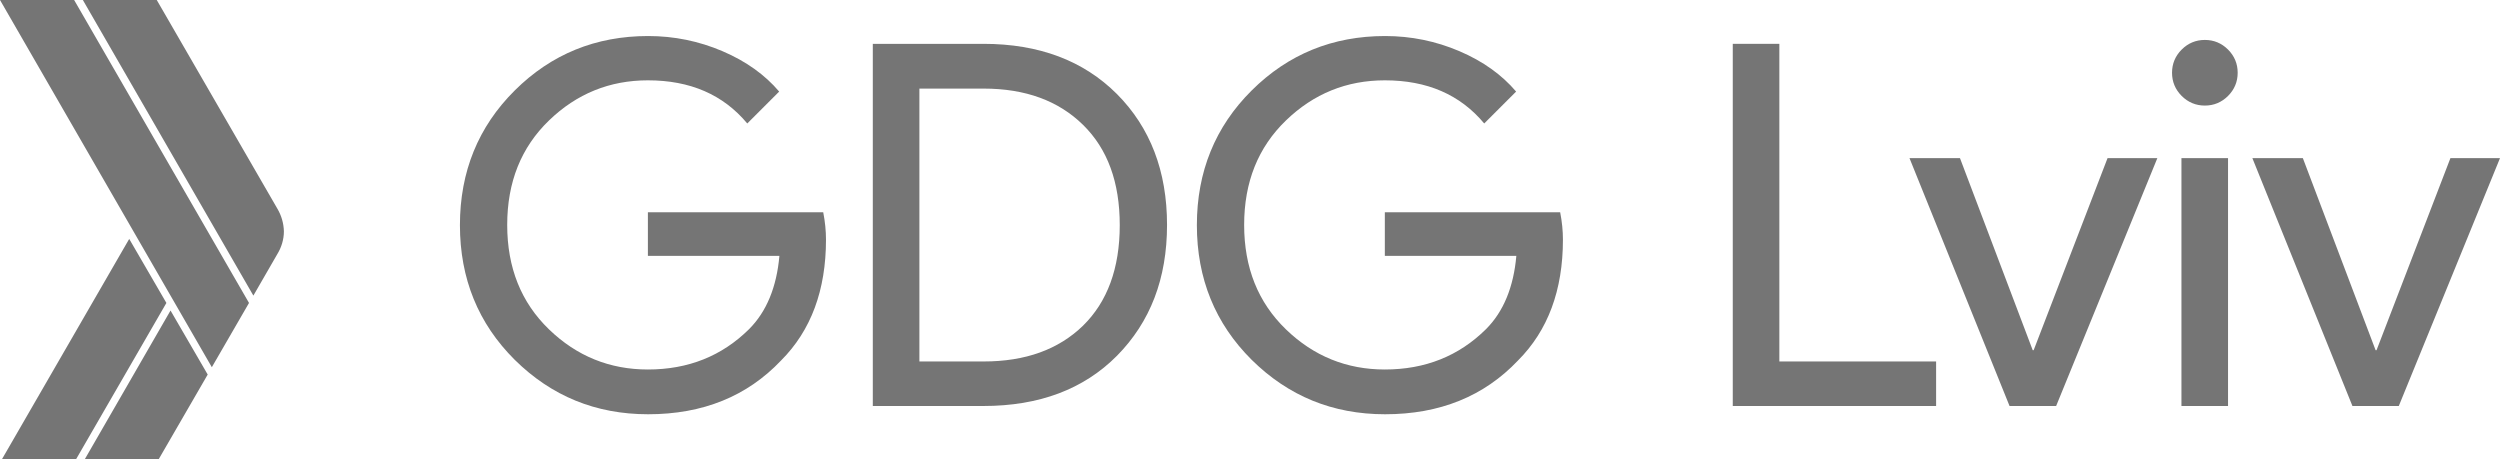
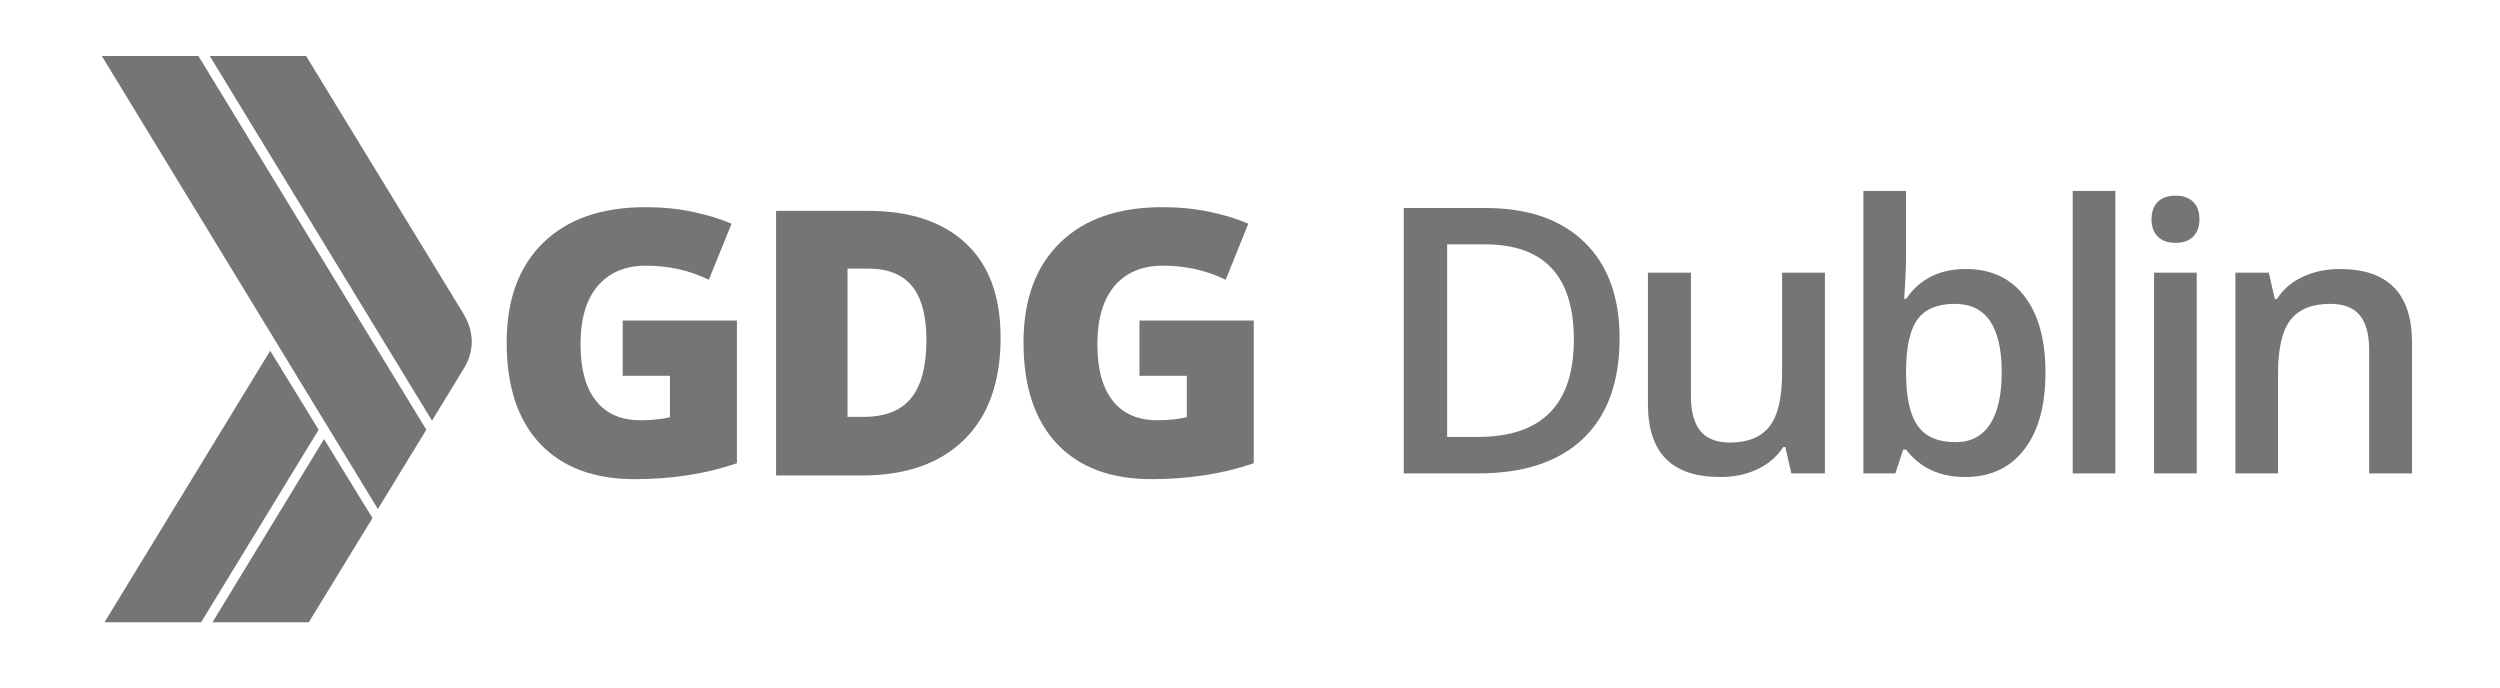
- <svg xmlns="http://www.w3.org/2000/svg" id="Layer_4" viewBox="95 151 1089.3 200">
-   <style>.st0{fill:#757575}</style>
-   <g id="XMLID_6_">
-     <path id="XMLID_3_" class="st0" d="M454.9 255.4c0 22-6.5 39.6-19.6 52.7-14.8 15.6-34.1 23.4-57.9 23.4-22.8 0-42.1-7.9-58.1-23.7-15.9-15.8-23.9-35.4-23.9-58.7s8-42.9 23.9-58.7 35.3-23.7 58.1-23.7c11.3 0 22.1 2.2 32.4 6.6 10.3 4.4 18.5 10.3 24.7 17.6l-13.9 13.9c-10.5-12.6-24.9-18.8-43.3-18.8-16.6 0-31 5.8-43.1 17.5-12.1 11.7-18.2 26.8-18.2 45.5s6.1 33.8 18.2 45.5c12.1 11.7 26.5 17.5 43.1 17.5 17.6 0 32.3-5.9 44.1-17.6 7.6-7.6 12-18.3 13.2-31.9h-57.3v-19h76.4c.8 4.1 1.2 8.1 1.2 11.9z" />
-     <path id="XMLID_20_" class="st0" d="M475.3 327.9V170.1h48.2c24.2 0 43.6 7.3 58.2 21.9 14.5 14.6 21.8 33.6 21.8 57s-7.3 42.3-21.8 57c-14.5 14.6-33.9 21.9-58.2 21.9h-48.2zm20.3-19.4h28c18.2 0 32.6-5.2 43.3-15.6 10.6-10.4 16-25 16-43.8 0-18.7-5.3-33.2-16-43.7s-25.1-15.8-43.3-15.8h-28v118.9z" />
-     <path id="XMLID_23_" class="st0" d="M776 255.4c0 22-6.5 39.6-19.6 52.7-14.8 15.6-34.1 23.4-57.9 23.4-22.8 0-42.1-7.9-58.1-23.7-15.9-15.8-23.9-35.4-23.9-58.7s8-42.9 23.9-58.7 35.3-23.7 58.1-23.7c11.3 0 22.1 2.2 32.4 6.6 10.3 4.4 18.5 10.3 24.7 17.6l-13.9 13.9c-10.5-12.6-24.9-18.8-43.3-18.8-16.6 0-31 5.8-43.1 17.5s-18.2 26.8-18.2 45.5 6.1 33.8 18.2 45.5 26.5 17.5 43.1 17.5c17.6 0 32.3-5.9 44.1-17.6 7.6-7.6 12-18.3 13.2-31.9h-57.3v-19h76.4c.8 4.1 1.2 8.1 1.2 11.9z" />
-     <path id="XMLID_25_" class="st0" d="M850 327.9V170.1h20.3v138.4h68.3v19.4H850z" />
-     <path id="XMLID_27_" class="st0" d="M970.6 327.9l-43.6-108h22l31.7 83.7h.4l32.2-83.7h21.7l-44.1 108h-20.3z" />
-     <path id="XMLID_29_" class="st0" d="M1065.8 192.8c-2.8 2.8-6.2 4.2-10.1 4.2-3.9 0-7.3-1.4-10.1-4.2-2.8-2.8-4.2-6.2-4.2-10.1 0-3.9 1.4-7.3 4.2-10.1 2.8-2.8 6.2-4.2 10.1-4.2 3.9 0 7.3 1.4 10.1 4.2 2.8 2.8 4.2 6.2 4.2 10.1 0 3.9-1.4 7.3-4.2 10.1zm0 135.1h-20.3v-108h20.3v108z" />
-     <path id="XMLID_32_" class="st0" d="M1120 327.9l-43.6-108h22l31.7 83.7h.4l32.2-83.7h21.6l-44.1 108H1120z" />
-   </g>
-   <g id="XMLID_261_">
-     <path id="XMLID_259_" class="st0" d="M127.3 151H95l92.3 160 16.2-28-76.2-132z" />
-     <path id="XMLID_258_" class="st0" d="M215.9 242l-52.6-91h-32.2l74.3 128.8 10.5-18.2c1.7-2.8 2.8-6.2 2.8-9.8-.1-3.6-1.1-6.9-2.8-9.8z" />
-     <path id="XMLID_257_" class="st0" d="M151.3 255.1L95.9 351h32.3l39.3-68-16.2-27.9z" />
-     <path id="XMLID_256_" class="st0" d="M169.3 286.3L132 351h32.2l21.3-36.8-16.2-27.9z" />
+ <svg xmlns="http://www.w3.org/2000/svg" viewBox="0 0 420 115.444" height="115.444" width="420" xml:space="preserve" id="svg2" version="1.1">
+   <defs id="defs6">
+     <clipPath id="clipPath18" clipPathUnits="userSpaceOnUse">
+       <path id="path16" d="M 0,86.583 H 517.75 V 0 H 0 Z" />
+     </clipPath>
+     <radialGradient id="radialGradient52" spreadMethod="pad" gradientTransform="matrix(39.15158,-72.19956,-72.19956,-39.15158,10.05246,79.94349)" gradientUnits="userSpaceOnUse" r="1" cy="0" cx="0" fy="0" fx="0">
+       <stop id="stop48" offset="0" style="stop-opacity:1;stop-color:#ffce58" />
+       <stop id="stop50" offset="1" style="stop-opacity:1;stop-color:#f4c345" />
+     </radialGradient>
+     <radialGradient id="radialGradient72" spreadMethod="pad" gradientTransform="matrix(39.15066,-72.19788,-72.19788,-39.15066,10.05362,79.94231)" gradientUnits="userSpaceOnUse" r="1" cy="0" cx="0" fy="0" fx="0">
+       <stop id="stop68" offset="0" style="stop-opacity:1;stop-color:#2baa67" />
+       <stop id="stop70" offset="1" style="stop-opacity:1;stop-color:#2a9555" />
+     </radialGradient>
+     <radialGradient id="radialGradient92" spreadMethod="pad" gradientTransform="matrix(39.14981,-72.19631,-72.19631,-39.14981,10.0522,79.94087)" gradientUnits="userSpaceOnUse" r="1" cy="0" cx="0" fy="0" fx="0">
+       <stop id="stop88" offset="0" style="stop-opacity:1;stop-color:#5f82c1" />
+       <stop id="stop90" offset="1" style="stop-opacity:1;stop-color:#5f81c0" />
+     </radialGradient>
+     <radialGradient id="radialGradient112" spreadMethod="pad" gradientTransform="matrix(39.14793,-72.19283,-72.19283,-39.14793,10.05448,79.94085)" gradientUnits="userSpaceOnUse" r="1" cy="0" cx="0" fy="0" fx="0">
+       <stop id="stop108" offset="0" style="stop-opacity:1;stop-color:#df554b" />
+       <stop id="stop110" offset="1" style="stop-opacity:1;stop-color:#ce463e" />
+     </radialGradient>
+     <clipPath id="clipPath122" clipPathUnits="userSpaceOnUse">
+       <path id="path120" d="M 0,86.583 H 517.75 V 0 H 0 Z" />
+     </clipPath>
+     <clipPath id="clipPath130" clipPathUnits="userSpaceOnUse">
+       <path id="path128" d="M 25.737,46.285 H 41.535 V 22.287 H 25.737 Z" />
+     </clipPath>
+     <clipPath id="clipPath134" clipPathUnits="userSpaceOnUse">
+       <path id="path132" d="M 40.827,27.81 29.666,46.285 c 0.972,-1.616 0.972,-4.264 0,-5.886 L 25.737,33.856 40.968,22.287 c 0.791,1.636 0.764,4.015 -0.141,5.523" />
+     </clipPath>
+     <linearGradient id="linearGradient144" spreadMethod="pad" gradientTransform="matrix(-19.78516,0,0,19.78516,45.09497,34.28586)" gradientUnits="userSpaceOnUse" y2="0" x2="1" y1="0" x1="0">
+       <stop id="stop140" offset="0" style="stop-opacity:0.2;stop-color:#ffffff" />
+       <stop id="stop142" offset="1" style="stop-opacity:0.25;stop-color:#ffffff" />
+     </linearGradient>
+     <mask id="mask146" height="1" width="1" y="0" x="0" maskUnits="userSpaceOnUse">
+       <g id="g156">
+         <g id="g154">
+           <g id="g152">
+             <g id="g150">
+               <path id="path148" style="fill:url(#linearGradient144);stroke:none" d="M -32768,32767 H 32767 V -32768 H -32768 Z" />
+             </g>
+           </g>
+         </g>
+       </g>
+     </mask>
+     <linearGradient id="linearGradient162" spreadMethod="pad" gradientTransform="matrix(-19.78516,0,0,19.78516,45.09497,34.28586)" gradientUnits="userSpaceOnUse" y2="0" x2="1" y1="0" x1="0">
+       <stop id="stop158" offset="0" style="stop-opacity:1;stop-color:#373536" />
+       <stop id="stop160" offset="1" style="stop-opacity:1;stop-color:#f1f1f2" />
+     </linearGradient>
+     <clipPath id="clipPath188" clipPathUnits="userSpaceOnUse">
+       <path id="path186" d="M 11.658,78.5 H 52.576 V 8.19 H 11.658 Z" />
+     </clipPath>
+     <clipPath id="clipPath192" clipPathUnits="userSpaceOnUse">
+       <path id="path190" d="M 51.846,46.285 34.264,75.557 C 33.293,77.173 30.953,78.5 29.069,78.5 h -7.953 -7.364 c -1.891,0 -2.641,-1.327 -1.669,-2.943 L 29.666,46.285 c 0.972,-1.616 0.972,-4.264 0,-5.886 L 11.969,10.812 C 11.286,9.349 11.996,8.19 13.752,8.19 h 7.36 7.957 c 1.884,0 4.224,1.321 5.195,2.943 l 13.691,22.785 3.891,6.481 c 0.973,1.622 0.973,4.27 0,5.886" />
+     </clipPath>
+     <radialGradient id="radialGradient204" spreadMethod="pad" gradientTransform="matrix(28.7615,0,0,-28.7615,32.1167,43.34469)" gradientUnits="userSpaceOnUse" r="1" cy="0" cx="0" fy="0" fx="0">
+       <stop id="stop198" offset="0" style="stop-opacity:0.1;stop-color:#ffffff" />
+       <stop id="stop200" offset="0.415" style="stop-opacity:0;stop-color:#ffffff" />
+       <stop id="stop202" offset="1" style="stop-opacity:0;stop-color:#ffffff" />
+     </radialGradient>
+     <mask id="mask206" height="1" width="1" y="0" x="0" maskUnits="userSpaceOnUse">
+       <g id="g216">
+         <g id="g214">
+           <g id="g212">
+             <g id="g210">
+               <path id="path208" style="fill:url(#radialGradient204);stroke:none" d="M -32768,32767 H 32767 V -32768 H -32768 Z" />
+             </g>
+           </g>
+         </g>
+       </g>
+     </mask>
+     <radialGradient id="radialGradient224" spreadMethod="pad" gradientTransform="matrix(28.7615,0,0,-28.7615,32.1167,43.34469)" gradientUnits="userSpaceOnUse" r="1" cy="0" cx="0" fy="0" fx="0">
+       <stop id="stop218" offset="0" style="stop-opacity:1;stop-color:#ffffff" />
+       <stop id="stop220" offset="0.415" style="stop-opacity:1;stop-color:#ffffff" />
+       <stop id="stop222" offset="1" style="stop-opacity:1;stop-color:#ffffff" />
+     </radialGradient>
+     <radialGradient id="radialGradient284" spreadMethod="pad" gradientTransform="matrix(15.14992,0,0,-15.14992,340.2212,32.06086)" gradientUnits="userSpaceOnUse" r="1" cy="0" cx="0" fy="0" fx="0">
+       <stop id="stop280" offset="0" style="stop-opacity:1;stop-color:#5f82c1" />
+       <stop id="stop282" offset="1" style="stop-opacity:1;stop-color:#5f81c0" />
+     </radialGradient>
+     <clipPath id="clipPath294" clipPathUnits="userSpaceOnUse">
+       <path id="path292" d="M 0,86.583 H 517.75 V 0 H 0 Z" />
+     </clipPath>
+     <radialGradient id="radialGradient462" spreadMethod="pad" gradientTransform="matrix(15.14992,0,0,-15.14992,380.5659,32.06086)" gradientUnits="userSpaceOnUse" r="1" cy="0" cx="0" fy="0" fx="0">
+       <stop id="stop458" offset="0" style="stop-opacity:1;stop-color:#df554b" />
+       <stop id="stop460" offset="1" style="stop-opacity:1;stop-color:#ce463e" />
+     </radialGradient>
+     <clipPath id="clipPath472" clipPathUnits="userSpaceOnUse">
+       <path id="path470" d="M 0,86.583 H 517.75 V 0 H 0 Z" />
+     </clipPath>
+     <radialGradient id="radialGradient592" spreadMethod="pad" gradientTransform="matrix(15.14992,0,0,-15.14992,420.9106,32.06086)" gradientUnits="userSpaceOnUse" r="1" cy="0" cx="0" fy="0" fx="0">
+       <stop id="stop588" offset="0" style="stop-opacity:1;stop-color:#2baa67" />
+       <stop id="stop590" offset="1" style="stop-opacity:1;stop-color:#2a9555" />
+     </radialGradient>
+     <clipPath id="clipPath602" clipPathUnits="userSpaceOnUse">
+       <path id="path600" d="M 0,86.583 H 517.75 V 0 H 0 Z" />
+     </clipPath>
+     <radialGradient id="radialGradient806" spreadMethod="pad" gradientTransform="matrix(15.14992,0,0,-15.14992,461.2553,32.06086)" gradientUnits="userSpaceOnUse" r="1" cy="0" cx="0" fy="0" fx="0">
+       <stop id="stop802" offset="0" style="stop-opacity:1;stop-color:#ffce58" />
+       <stop id="stop804" offset="1" style="stop-opacity:1;stop-color:#f4c345" />
+     </radialGradient>
+     <clipPath id="clipPath816" clipPathUnits="userSpaceOnUse">
+       <path id="path814" d="M 0,86.583 H 517.75 V 0 H 0 Z" />
+     </clipPath>
+     <clipPath id="clipPath1022" clipPathUnits="userSpaceOnUse">
+       <path id="path1020" d="M 0,86.583 H 517.75 V 0 H 0 Z" />
+     </clipPath>
+   </defs>
+   <path id="path26" style="fill:#757575;fill-opacity:1;fill-rule:nonzero;stroke:none;stroke-width:1.333" d="m 104.617,53.846 h 19.184 v 23.979 c -5.211,1.788 -10.931,2.673 -17.185,2.673 -6.847,0 -12.141,-1.984 -15.888,-5.956 -3.747,-3.972 -5.608,-9.649 -5.608,-17.017 0,-7.169 2.043,-12.748 6.143,-16.747 4.097,-4.001 9.832,-5.973 17.213,-5.973 2.801,0 5.436,0.253 7.913,0.788 2.497,0.521 4.665,1.184 6.512,1.987 l -3.819,9.424 c -3.199,-1.58 -6.719,-2.368 -10.552,-2.368 -3.493,0 -6.211,1.155 -8.127,3.424 -1.929,2.283 -2.873,5.533 -2.873,9.777 0,4.156 0.859,7.324 2.607,9.505 1.717,2.185 4.211,3.257 7.48,3.257 1.789,0 3.436,-0.157 4.928,-0.511 v -6.957 h -7.928 z" />
+   <path id="path30" style="fill:#757575;fill-opacity:1;fill-rule:nonzero;stroke:none;stroke-width:1.333" d="m 168.101,56.722 c 0,7.409 -2.027,13.129 -6.125,17.144 -4.072,4.015 -9.817,6.016 -17.213,6.016 H 130.381 V 35.422 h 15.381 c 7.127,0 12.636,1.833 16.521,5.481 3.888,3.636 5.817,8.917 5.817,15.819 M 155.636,57.144 c 0,-4.087 -0.803,-7.1 -2.408,-9.072 -1.607,-1.957 -4.072,-2.945 -7.352,-2.945 h -3.495 v 24.908 h 2.677 c 3.661,0 6.337,-1.059 8.028,-3.185 1.705,-2.099 2.549,-5.352 2.549,-9.705" />
+   <path id="path34" style="fill:#757575;fill-opacity:1;fill-rule:nonzero;stroke:none;stroke-width:1.333" d="m 191.43,53.846 h 19.2 v 23.979 c -5.213,1.788 -10.944,2.673 -17.185,2.673 -6.847,0 -12.143,-1.984 -15.891,-5.956 -3.732,-3.972 -5.604,-9.649 -5.604,-17.017 0,-7.169 2.04,-12.748 6.139,-16.747 4.087,-4.001 9.832,-5.973 17.215,-5.973 2.789,0 5.439,0.253 7.931,0.788 2.465,0.521 4.636,1.184 6.479,1.987 l -3.8,9.424 c -3.199,-1.58 -6.723,-2.368 -10.552,-2.368 -3.509,0 -6.212,1.155 -8.141,3.424 -1.903,2.283 -2.861,5.533 -2.861,9.777 0,4.156 0.86,7.324 2.592,9.505 1.733,2.185 4.225,3.257 7.493,3.257 1.789,0 3.44,-0.157 4.932,-0.511 v -6.957 h -7.945 z" />
+   <path id="path246" style="fill:#757575;fill-opacity:1;fill-rule:nonzero;stroke:none;stroke-width:1.333" d="m 264.406,57.056 c 0,-10.673 -4.991,-16.009 -14.972,-16.009 h -6.313 v 32.353 h 5.184 c 10.735,0 16.101,-5.447 16.101,-16.344 m 7.685,-0.245 c 0,7.361 -2.044,12.988 -6.131,16.88 -4.085,3.893 -9.971,5.84 -17.656,5.84 h -12.472 V 34.948 h 13.784 c 7.095,0 12.615,1.911 16.559,5.733 3.944,3.821 5.916,9.199 5.916,16.129" />
+   <path id="path250" style="fill:#757575;fill-opacity:1;fill-rule:nonzero;stroke:none;stroke-width:1.333" d="m 300.942,79.53 -1.005,-4.421 h -0.367 c -0.996,1.565 -2.413,2.795 -4.253,3.689 -1.841,0.895 -3.94,1.341 -6.297,1.341 -4.087,0 -7.136,-1.016 -9.148,-3.049 -2.013,-2.032 -3.02,-5.112 -3.02,-9.24 V 45.803 h 7.227 v 20.797 c 0,2.581 0.529,4.519 1.587,5.808 1.057,1.292 2.713,1.937 4.971,1.937 3.008,0 5.219,-0.899 6.632,-2.699 1.413,-1.799 2.12,-4.813 2.12,-9.041 V 45.803 h 7.196 v 33.727 z" />
+   <path id="path254" style="fill:#757575;fill-opacity:1;fill-rule:nonzero;stroke:none;stroke-width:1.333" d="m 328.422,51.048 c -2.887,0 -4.965,0.849 -6.236,2.547 -1.271,1.697 -1.927,4.539 -1.968,8.523 v 0.488 c 0,4.107 0.651,7.079 1.953,8.919 1.3,1.841 3.425,2.76 6.373,2.76 2.54,0 4.467,-1.005 5.779,-3.017 1.311,-2.013 1.965,-4.921 1.965,-8.723 0,-7.664 -2.621,-11.496 -7.867,-11.496 m 1.86,-5.856 c 4.208,0 7.487,1.527 9.835,4.575 2.348,3.049 3.521,7.329 3.521,12.839 0,5.529 -1.189,9.835 -3.567,12.913 -2.379,3.081 -5.683,4.62 -9.911,4.62 -4.271,0 -7.584,-1.533 -9.943,-4.604 h -0.487 l -1.311,3.995 h -5.368 V 32.08 h 7.165 v 11.283 c 0,0.835 -0.04,2.075 -0.12,3.721 -0.083,1.647 -0.143,2.693 -0.184,3.14 h 0.304 c 2.277,-3.355 5.633,-5.032 10.064,-5.032" />
+   <path d="m 355.381,79.53 h -7.165 V 32.08 h 7.165 z" style="fill:#757575;fill-opacity:1;fill-rule:nonzero;stroke:none;stroke-width:1.333" id="path256" />
+   <path d="m 369.047,79.53 h -7.165 V 45.803 h 7.165 z m -7.592,-42.661 c 0,-1.281 0.351,-2.267 1.052,-2.959 0.7,-0.691 1.703,-1.036 3.003,-1.036 1.261,0 2.243,0.345 2.943,1.036 0.703,0.692 1.052,1.677 1.052,2.959 0,1.22 -0.349,2.18 -1.052,2.881 -0.7,0.701 -1.681,1.052 -2.943,1.052 -1.3,0 -2.303,-0.351 -3.003,-1.052 -0.701,-0.701 -1.052,-1.661 -1.052,-2.881" style="fill:#757575;fill-opacity:1;fill-rule:nonzero;stroke:none;stroke-width:1.333" id="path258" />
+   <path id="path262" style="fill:#757575;fill-opacity:1;fill-rule:nonzero;stroke:none;stroke-width:1.333" d="m 405.216,79.53 h -7.196 V 58.794 c 0,-2.603 -0.523,-4.544 -1.571,-5.825 -1.048,-1.28 -2.709,-1.92 -4.985,-1.92 -3.031,0 -5.245,0.895 -6.648,2.683 -1.403,1.789 -2.105,4.788 -2.105,8.996 v 16.803 h -7.165 V 45.803 h 5.611 l 1.007,4.421 h 0.367 c 1.016,-1.605 2.459,-2.847 4.329,-3.72 1.871,-0.875 3.944,-1.312 6.221,-1.312 8.091,0 12.136,4.117 12.136,12.351 z" />
+   <g id="g5641" transform="matrix(0.8959423,0,0,0.9551334,32.10265,-45.86861)">
+     <path id="XMLID_259_" class="st0" d="M 1.371,57.868 H -16.745 l 51.769,79.69 9.086,-13.946 z" style="fill:#757575;stroke-width:0.529" />
+     <path id="XMLID_258_" class="st0" d="M 51.065,103.191 21.563,57.868 H 3.502 l 41.673,64.151 5.889,-9.065 c 0.953,-1.395 1.57,-3.088 1.57,-4.881 -0.056,-1.793 -0.617,-3.437 -1.57,-4.881 z" style="fill:#757575;stroke-width:0.529" />
+     <path id="XMLID_257_" class="st0" d="M 14.832,109.716 -16.241,157.48 H 1.876 L 23.919,123.612 Z" style="fill:#757575;stroke-width:0.529" />
+     <path id="XMLID_256_" class="st0" d="M 24.928,125.256 4.007,157.48 h 18.06 l 11.947,-18.329 z" style="fill:#757575;stroke-width:0.529" />
  </g>
</svg>
